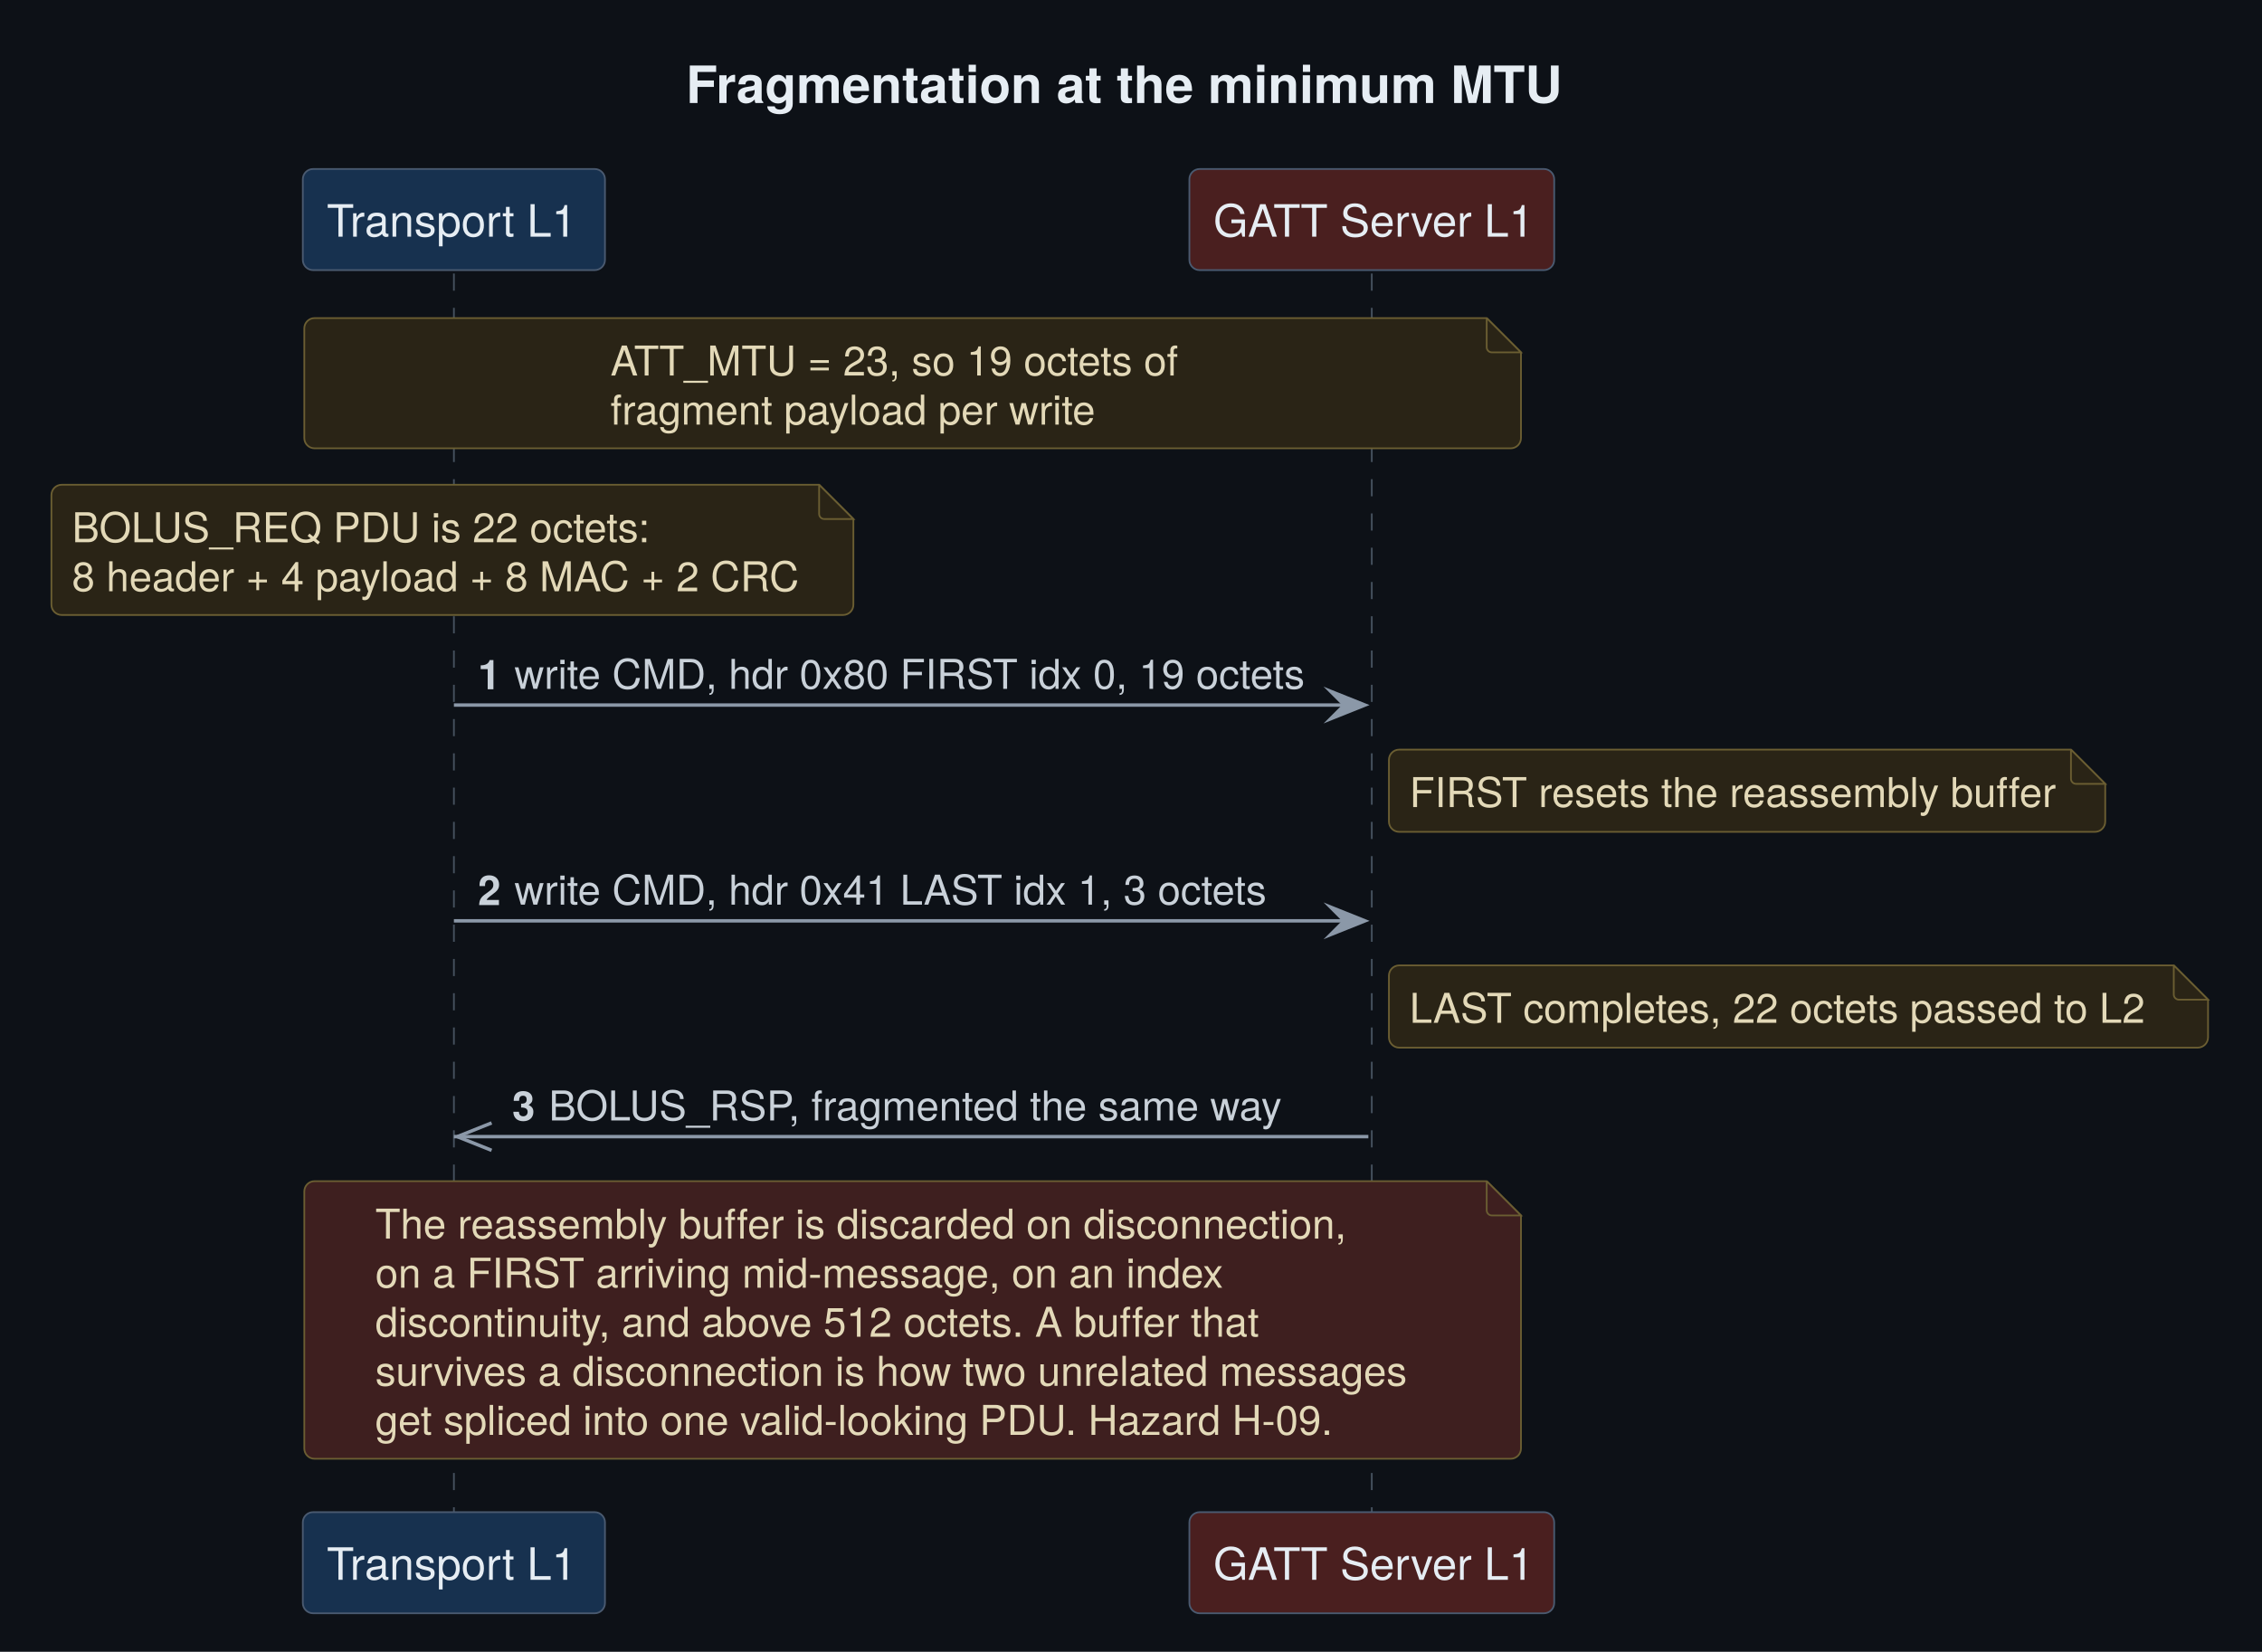
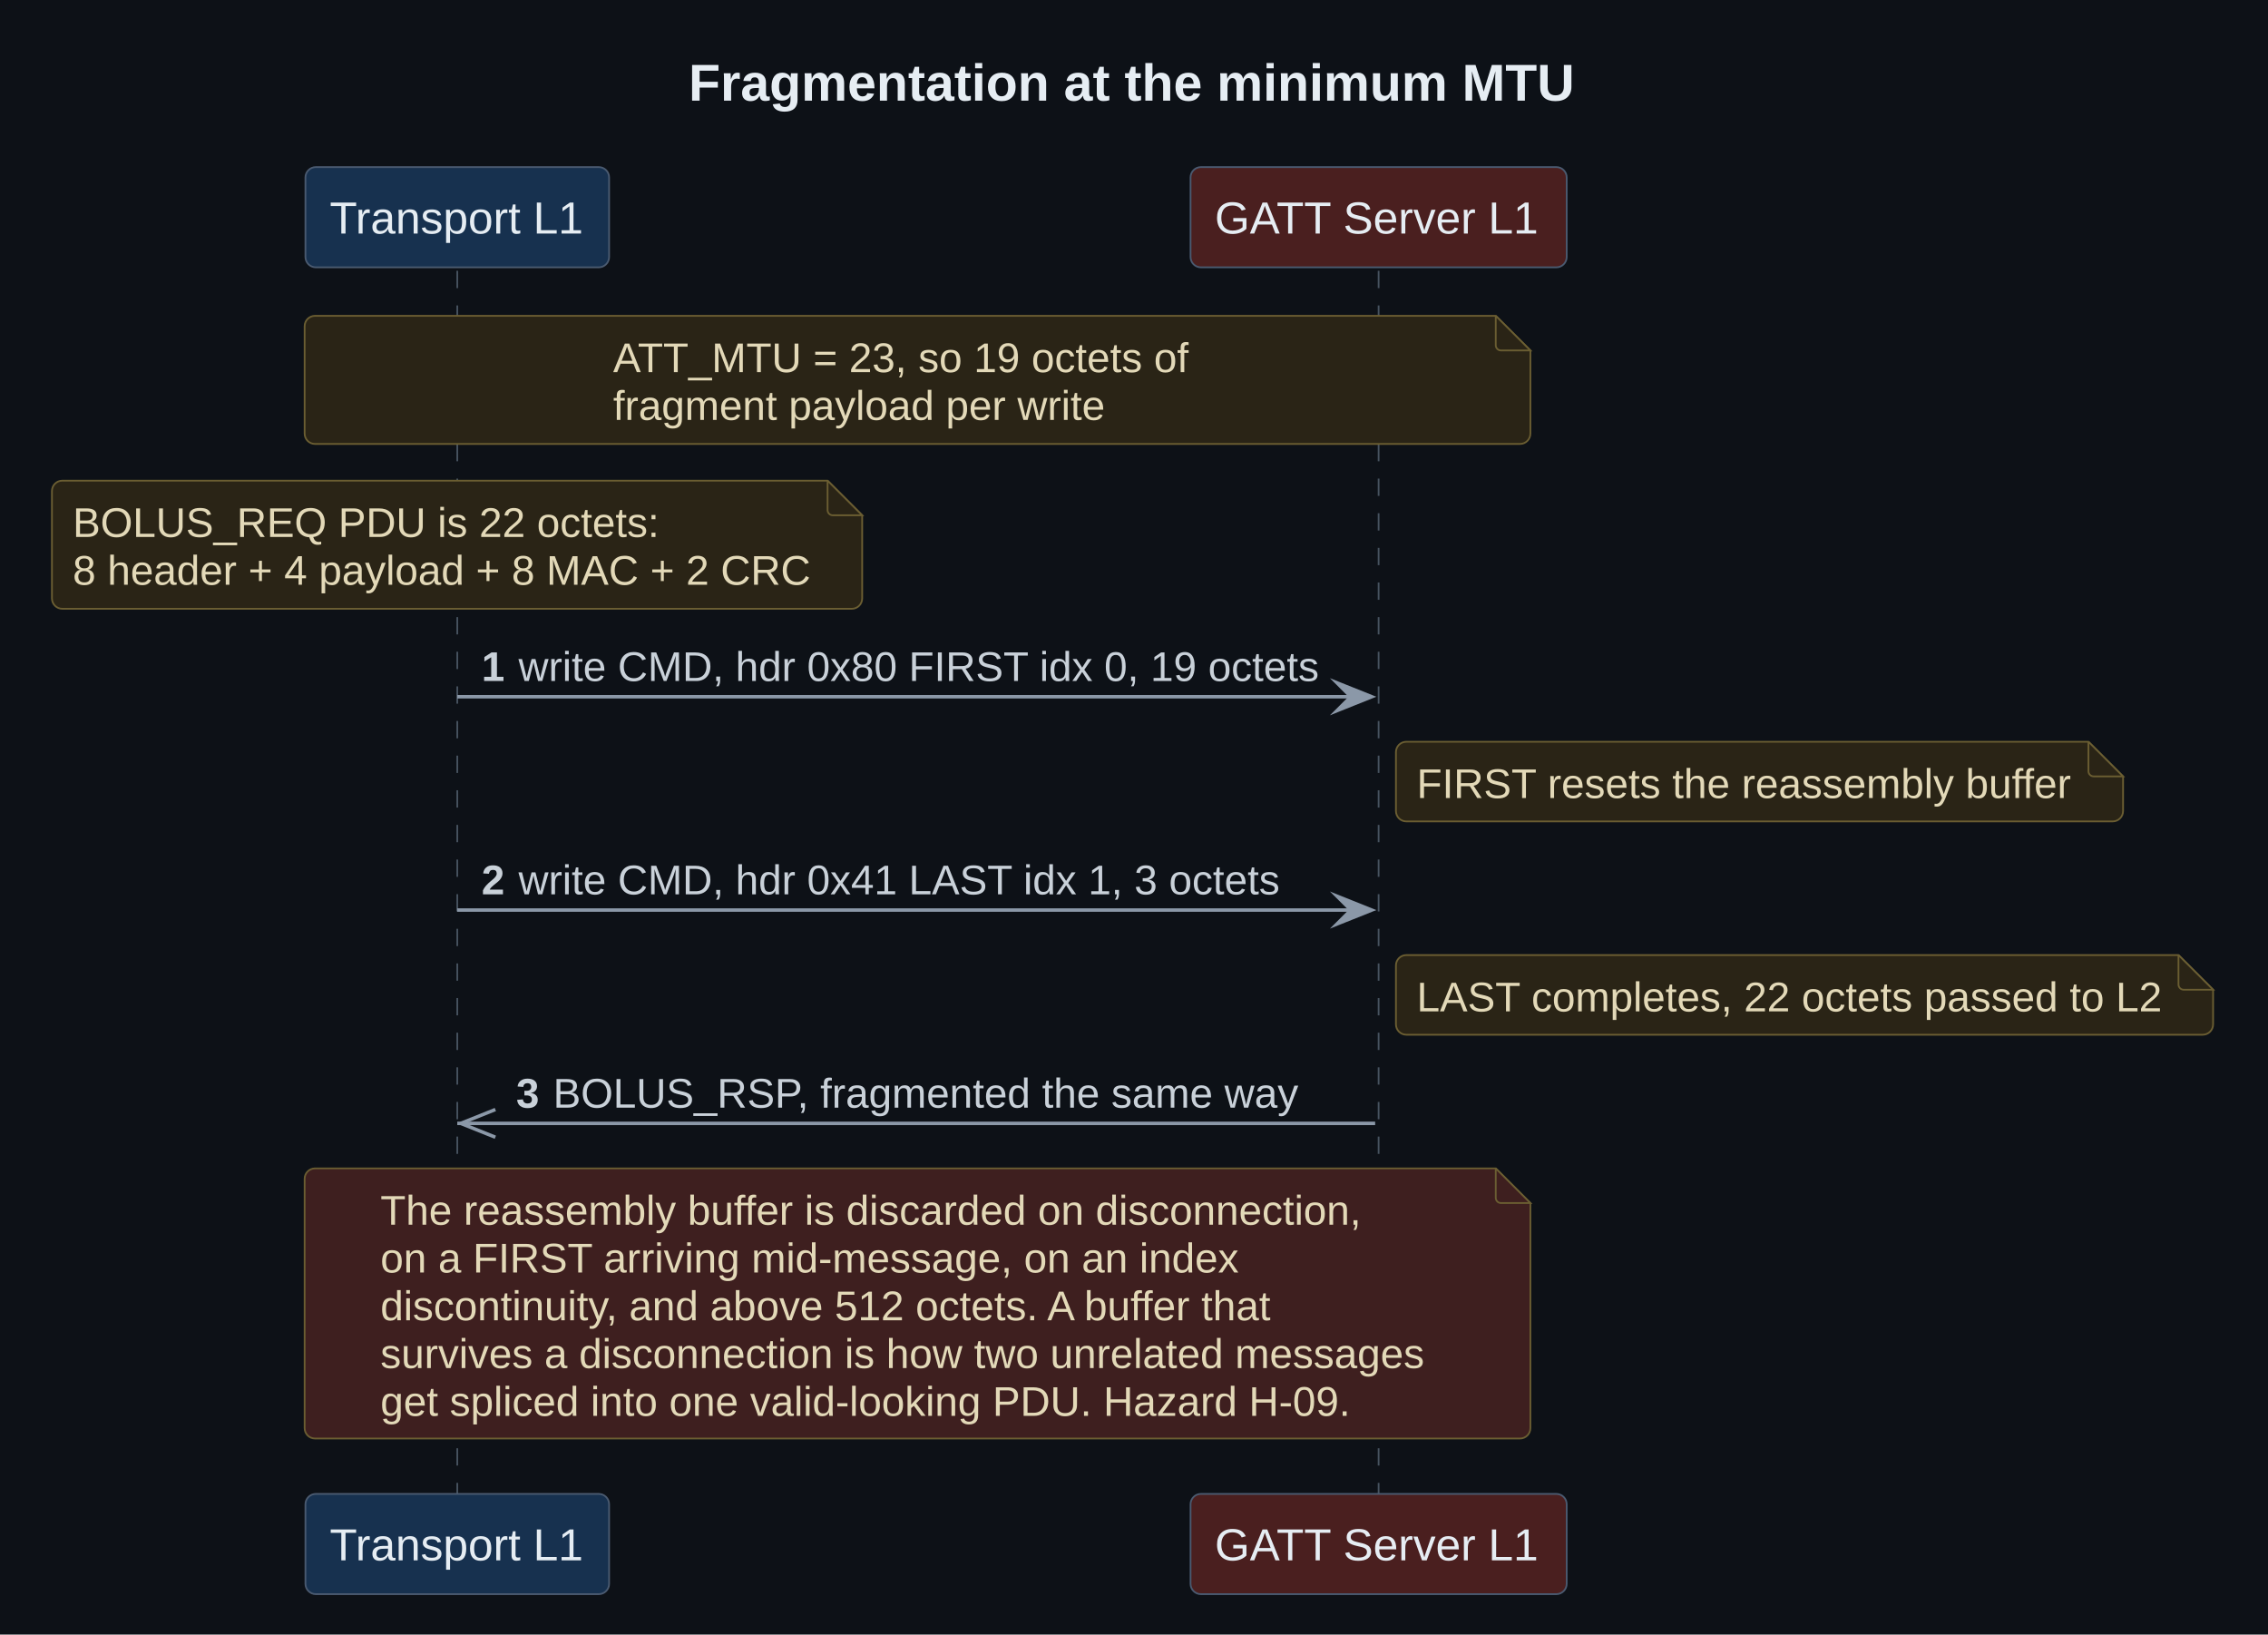
- <svg xmlns="http://www.w3.org/2000/svg" version="1.1" data-diagram-type="SEQUENCE" style="width:660px;height:482px;background:#0D1117;" width="660px" height="482px" viewBox="0 0 660 482" zoomAndPan="magnify" preserveAspectRatio="none" contentStyleType="text/css">
+ <svg xmlns="http://www.w3.org/2000/svg" version="1.1" data-diagram-type="SEQUENCE" style="width:655px;height:472px;background:#0D1117;" width="655px" height="472px" viewBox="0 0 655 472" zoomAndPan="magnify" preserveAspectRatio="none" contentStyleType="text/css">
  <defs />
  <g font-family="sans-serif" lengthAdjust="spacing">
-     <rect x="0" y="0" width="660" height="482" fill="#0D1117" style="stroke:none;" />
+     <rect x="0" y="0" width="655" height="472" fill="#0D1117" style="stroke:none;" />
    <g class="title" data-source-line="3">
-       <text x="200.155" y="30.06" fill="#E6EDF3" font-size="15" textLength="258.24" font-weight="700" font-family="'Helvetica Neue'">Fragmentation at the minimum MTU</text>
+       <text x="198.879" y="29.07" fill="#E6EDF3" font-size="15" textLength="255.842" font-weight="700" font-family="'Liberation Sans'">Fragmentation at the minimum MTU</text>
    </g>
    <g>
-       <rect x="128.938" y="79.824" width="8" height="361.432" fill="#000" fill-opacity="0" />
-       <line x1="132.438" y1="79.824" x2="132.438" y2="441.256" style="stroke:#46525F;stroke-width:0.5;stroke-dasharray:5,5;" />
+       <rect x="128.562" y="78.197" width="8" height="353.184" fill="#000" fill-opacity="0" />
+       <line x1="132.062" y1="78.197" x2="132.062" y2="431.381" style="stroke:#46525F;stroke-width:0.5;stroke-dasharray:5,5;" />
    </g>
    <g>
-       <rect x="396.758" y="79.824" width="8" height="361.432" fill="#000" fill-opacity="0" />
-       <line x1="400.258" y1="79.824" x2="400.258" y2="441.256" style="stroke:#46525F;stroke-width:0.5;stroke-dasharray:5,5;" />
+       <rect x="394.646" y="78.197" width="8" height="353.184" fill="#000" fill-opacity="0" />
+       <line x1="398.146" y1="78.197" x2="398.146" y2="431.381" style="stroke:#46525F;stroke-width:0.5;stroke-dasharray:5,5;" />
    </g>
-     <rect x="88.355" y="49.315" width="88.165" height="29.509" fill="#17314F" style="stroke:#4A5A70;stroke-width:0.5;" rx="3" ry="3" />
-     <text x="95.355" y="69.055" fill="#E6EDF3" font-size="13" textLength="74.165" font-family="'Helvetica Neue'">Transport L1</text>
-     <rect x="347.036" y="49.315" width="106.443" height="29.509" fill="#4A1F1F" style="stroke:#4A5A70;stroke-width:0.5;" rx="3" ry="3" />
-     <text x="354.036" y="69.055" fill="#E6EDF3" font-size="13" textLength="92.443" font-family="'Helvetica Neue'">GATT Server L1</text>
-     <rect x="88.355" y="441.256" width="88.165" height="29.509" fill="#17314F" style="stroke:#4A5A70;stroke-width:0.5;" rx="3" ry="3" />
-     <text x="95.355" y="460.996" fill="#E6EDF3" font-size="13" textLength="74.165" font-family="'Helvetica Neue'">Transport L1</text>
-     <rect x="347.036" y="441.256" width="106.443" height="29.509" fill="#4A1F1F" style="stroke:#4A5A70;stroke-width:0.5;" rx="3" ry="3" />
-     <text x="354.036" y="460.996" fill="#E6EDF3" font-size="13" textLength="92.443" font-family="'Helvetica Neue'">GATT Server L1</text>
-     <path d="M88.786,95.824 L88.786,127.824 A3,3 0 0 0 91.786,130.824 L440.786,130.824 A3,3 0 0 0 443.786,127.824 L443.786,102.824 L433.786,92.824 L91.786,92.824 A3,3 0 0 0 88.786,95.824" style="stroke:#6B5E32;stroke-width:0.5;" fill="#2A2416" />
-     <path d="M433.786,92.824 L433.786,101.324 A1.5,1.5 0 0 0 435.286,102.824 L443.786,102.824 L433.786,92.824" style="stroke:#6B5E32;stroke-width:0.5;" fill="#2A2416" />
-     <text x="178.118" y="109.584" fill="#E3D9B8" font-size="12" textLength="167.46" font-family="'Helvetica Neue'">ATT_MTU = 23, so 19 octets of</text>
-     <text x="178.118" y="123.9" fill="#E3D9B8" font-size="12" textLength="144.228" font-family="'Helvetica Neue'">fragment payload per write</text>
-     <path d="M15,144.456 L15,176.456 A3,3 0 0 0 18,179.456 L246,179.456 A3,3 0 0 0 249,176.456 L249,151.456 L239,141.456 L18,141.456 A3,3 0 0 0 15,144.456" style="stroke:#6B5E32;stroke-width:0.5;" fill="#2A2416" />
-     <path d="M239,141.456 L239,149.956 A1.5,1.5 0 0 0 240.5,151.456 L249,151.456 L239,141.456" style="stroke:#6B5E32;stroke-width:0.5;" fill="#2A2416" />
-     <text x="21" y="158.216" fill="#E3D9B8" font-size="12" textLength="168.036" font-family="'Helvetica Neue'">BOLUS_REQ PDU is 22 octets:</text>
-     <text x="21" y="172.532" fill="#E3D9B8" font-size="12" textLength="213.876" font-family="'Helvetica Neue'">8 header + 4 payload + 8 MAC + 2 CRC</text>
-     <polygon points="388.258,201.74,398.258,205.74,388.258,209.74,392.258,205.74" fill="#8B98A8" style="stroke:#8B98A8;stroke-width:1;stroke-linejoin:miter;stroke-miterlimit:10;" />
-     <line x1="132.438" y1="205.74" x2="394.258" y2="205.74" style="stroke:#8B98A8;stroke-width:1;" />
-     <text x="139.438" y="201.136" fill="#C9D1D9" font-size="12" font-weight="700" font-family="'Helvetica Neue'">1</text>
-     <text x="150.11" y="201.016" fill="#C9D1D9" font-size="12" textLength="233.148" font-family="'Helvetica Neue'">write CMD, hdr 0x80 FIRST idx 0, 19 octets</text>
-     <path d="M405.258,221.74 L405.258,239.74 A3,3 0 0 0 408.258,242.74 L611.258,242.74 A3,3 0 0 0 614.258,239.74 L614.258,228.74 L604.258,218.74 L408.258,218.74 A3,3 0 0 0 405.258,221.74" style="stroke:#6B5E32;stroke-width:0.5;" fill="#2A2416" />
-     <path d="M604.258,218.74 L604.258,227.24 A1.5,1.5 0 0 0 605.758,228.74 L614.258,228.74 L604.258,218.74" style="stroke:#6B5E32;stroke-width:0.5;" fill="#2A2416" />
-     <text x="411.258" y="235.5" fill="#E3D9B8" font-size="12" textLength="188.46" font-family="'Helvetica Neue'">FIRST resets the reassembly buffer</text>
-     <polygon points="388.258,264.708,398.258,268.708,388.258,272.708,392.258,268.708" fill="#8B98A8" style="stroke:#8B98A8;stroke-width:1;stroke-linejoin:miter;stroke-miterlimit:10;" />
-     <line x1="132.438" y1="268.708" x2="394.258" y2="268.708" style="stroke:#8B98A8;stroke-width:1;" />
-     <text x="139.438" y="264.104" fill="#C9D1D9" font-size="12" font-weight="700" font-family="'Helvetica Neue'">2</text>
-     <text x="150.11" y="263.984" fill="#C9D1D9" font-size="12" textLength="222.708" font-family="'Helvetica Neue'">write CMD, hdr 0x41 LAST idx 1, 3 octets</text>
-     <path d="M405.258,284.708 L405.258,302.708 A3,3 0 0 0 408.258,305.708 L641.258,305.708 A3,3 0 0 0 644.258,302.708 L644.258,291.708 L634.258,281.708 L408.258,281.708 A3,3 0 0 0 405.258,284.708" style="stroke:#6B5E32;stroke-width:0.5;" fill="#2A2416" />
-     <path d="M634.258,281.708 L634.258,290.208 A1.5,1.5 0 0 0 635.758,291.708 L644.258,291.708 L634.258,281.708" style="stroke:#6B5E32;stroke-width:0.5;" fill="#2A2416" />
-     <text x="411.258" y="298.468" fill="#E3D9B8" font-size="12" textLength="218.292" font-family="'Helvetica Neue'">LAST completes, 22 octets passed to L2</text>
-     <line x1="133.438" y1="331.676" x2="143.438" y2="327.676" style="stroke:#8B98A8;stroke-width:1;" />
-     <line x1="133.438" y1="331.676" x2="143.438" y2="335.676" style="stroke:#8B98A8;stroke-width:1;" />
-     <line x1="132.438" y1="331.676" x2="399.258" y2="331.676" style="stroke:#8B98A8;stroke-width:1;" />
-     <text x="149.438" y="327.072" fill="#C9D1D9" font-size="12" font-weight="700" font-family="'Helvetica Neue'">3</text>
-     <text x="160.11" y="326.952" fill="#C9D1D9" font-size="12" textLength="216.036" font-family="'Helvetica Neue'">BOLUS_RSP, fragmented the same way</text>
-     <path d="M88.786,347.676 L88.786,422.676 A3,3 0 0 0 91.786,425.676 L440.786,425.676 A3,3 0 0 0 443.786,422.676 L443.786,354.676 L433.786,344.676 L91.786,344.676 A3,3 0 0 0 88.786,347.676" style="stroke:#6B5E32;stroke-width:0.5;" fill="#3E1F1F" />
-     <path d="M433.786,344.676 L433.786,353.176 A1.5,1.5 0 0 0 435.286,354.676 L443.786,354.676 L433.786,344.676" style="stroke:#6B5E32;stroke-width:0.5;" fill="#3E1F1F" />
-     <text x="109.502" y="361.436" fill="#E3D9B8" font-size="12" textLength="286.944" font-family="'Helvetica Neue'">The reassembly buffer is discarded on disconnection,</text>
-     <text x="109.502" y="375.752" fill="#E3D9B8" font-size="12" textLength="247.824" font-family="'Helvetica Neue'">on a FIRST arriving mid-message, on an index</text>
-     <text x="109.502" y="390.068" fill="#E3D9B8" font-size="12" textLength="264.3" font-family="'Helvetica Neue'">discontinuity, and above 512 octets. A buffer that</text>
-     <text x="109.502" y="404.384" fill="#E3D9B8" font-size="12" textLength="304.692" font-family="'Helvetica Neue'">survives a disconnection is how two unrelated messages</text>
-     <text x="109.502" y="418.7" fill="#E3D9B8" font-size="12" textLength="284.028" font-family="'Helvetica Neue'">get spliced into one valid-looking PDU. Hazard H-09.</text>
+     <rect x="88.21" y="48.249" width="87.703" height="28.949" fill="#17314F" style="stroke:#4A5A70;stroke-width:0.5;" rx="3" ry="3" />
+     <text x="95.21" y="67.442" fill="#E6EDF3" font-size="13" textLength="73.703" font-family="'Liberation Sans'">Transport L1</text>
+     <rect x="343.827" y="48.249" width="108.637" height="28.949" fill="#4A1F1F" style="stroke:#4A5A70;stroke-width:0.5;" rx="3" ry="3" />
+     <text x="350.827" y="67.442" fill="#E6EDF3" font-size="13" textLength="94.637" font-family="'Liberation Sans'">GATT Server L1</text>
+     <rect x="88.21" y="431.381" width="87.703" height="28.949" fill="#17314F" style="stroke:#4A5A70;stroke-width:0.5;" rx="3" ry="3" />
+     <text x="95.21" y="450.575" fill="#E6EDF3" font-size="13" textLength="73.703" font-family="'Liberation Sans'">Transport L1</text>
+     <rect x="343.827" y="431.381" width="108.637" height="28.949" fill="#4A1F1F" style="stroke:#4A5A70;stroke-width:0.5;" rx="3" ry="3" />
+     <text x="350.827" y="450.575" fill="#E6EDF3" font-size="13" textLength="94.637" font-family="'Liberation Sans'">GATT Server L1</text>
+     <path d="M87.977,94.197 L87.977,125.197 A3,3 0 0 0 90.977,128.197 L438.977,128.197 A3,3 0 0 0 441.977,125.197 L441.977,101.197 L431.977,91.197 L90.977,91.197 A3,3 0 0 0 87.977,94.197" style="stroke:#6B5E32;stroke-width:0.5;" fill="#2A2416" />
+     <path d="M431.977,91.197 L431.977,99.697 A1.5,1.5 0 0 0 433.477,101.197 L441.977,101.197 L431.977,91.197" style="stroke:#6B5E32;stroke-width:0.5;" fill="#2A2416" />
+     <text x="177.069" y="107.453" fill="#E3D9B8" font-size="12" textLength="167.068" font-family="'Liberation Sans'">ATT_MTU = 23, so 19 octets of</text>
+     <text x="177.069" y="121.252" fill="#E3D9B8" font-size="12" textLength="142.072" font-family="'Liberation Sans'">fragment payload per write</text>
+     <path d="M15,141.795 L15,172.795 A3,3 0 0 0 18,175.795 L246,175.795 A3,3 0 0 0 249,172.795 L249,148.795 L239,138.795 L18,138.795 A3,3 0 0 0 15,141.795" style="stroke:#6B5E32;stroke-width:0.5;" fill="#2A2416" />
+     <path d="M239,138.795 L239,147.295 A1.5,1.5 0 0 0 240.5,148.795 L249,148.795 L239,138.795" style="stroke:#6B5E32;stroke-width:0.5;" fill="#2A2416" />
+     <text x="21" y="155.051" fill="#E3D9B8" font-size="12" textLength="169.395" font-family="'Liberation Sans'">BOLUS_REQ PDU is 22 octets:</text>
+     <text x="21" y="168.85" fill="#E3D9B8" font-size="12" textLength="213.123" font-family="'Liberation Sans'">8 header + 4 payload + 8 MAC + 2 CRC</text>
+     <polygon points="386.146,197.191,396.146,201.191,386.146,205.191,390.146,201.191" fill="#8B98A8" style="stroke:#8B98A8;stroke-width:1;stroke-linejoin:miter;stroke-miterlimit:10;" />
+     <line x1="132.062" y1="201.191" x2="392.146" y2="201.191" style="stroke:#8B98A8;stroke-width:1;" />
+     <text x="139.062" y="196.648" fill="#C9D1D9" font-size="12" font-weight="700" font-family="'Liberation Sans'">1</text>
+     <text x="149.735" y="196.648" fill="#C9D1D9" font-size="12" textLength="231.41" font-family="'Liberation Sans'">write CMD, hdr 0x80 FIRST idx 0, 19 octets</text>
+     <path d="M403.146,217.191 L403.146,234.191 A3,3 0 0 0 406.146,237.191 L610.146,237.191 A3,3 0 0 0 613.146,234.191 L613.146,224.191 L603.146,214.191 L406.146,214.191 A3,3 0 0 0 403.146,217.191" style="stroke:#6B5E32;stroke-width:0.5;" fill="#2A2416" />
+     <path d="M603.146,214.191 L603.146,222.691 A1.5,1.5 0 0 0 604.646,224.191 L613.146,224.191 L603.146,214.191" style="stroke:#6B5E32;stroke-width:0.5;" fill="#2A2416" />
+     <text x="409.146" y="230.447" fill="#E3D9B8" font-size="12" textLength="189.398" font-family="'Liberation Sans'">FIRST resets the reassembly buffer</text>
+     <polygon points="386.146,258.789,396.146,262.789,386.146,266.789,390.146,262.789" fill="#8B98A8" style="stroke:#8B98A8;stroke-width:1;stroke-linejoin:miter;stroke-miterlimit:10;" />
+     <line x1="132.062" y1="262.789" x2="392.146" y2="262.789" style="stroke:#8B98A8;stroke-width:1;" />
+     <text x="139.062" y="258.246" fill="#C9D1D9" font-size="12" font-weight="700" font-family="'Liberation Sans'">2</text>
+     <text x="149.735" y="258.246" fill="#C9D1D9" font-size="12" textLength="220.084" font-family="'Liberation Sans'">write CMD, hdr 0x41 LAST idx 1, 3 octets</text>
+     <path d="M403.146,278.789 L403.146,295.789 A3,3 0 0 0 406.146,298.789 L636.146,298.789 A3,3 0 0 0 639.146,295.789 L639.146,285.789 L629.146,275.789 L406.146,275.789 A3,3 0 0 0 403.146,278.789" style="stroke:#6B5E32;stroke-width:0.5;" fill="#2A2416" />
+     <path d="M629.146,275.789 L629.146,284.289 A1.5,1.5 0 0 0 630.646,285.789 L639.146,285.789 L629.146,275.789" style="stroke:#6B5E32;stroke-width:0.5;" fill="#2A2416" />
+     <text x="409.146" y="292.045" fill="#E3D9B8" font-size="12" textLength="215.455" font-family="'Liberation Sans'">LAST completes, 22 octets passed to L2</text>
+     <line x1="133.062" y1="324.387" x2="143.062" y2="320.387" style="stroke:#8B98A8;stroke-width:1;" />
+     <line x1="133.062" y1="324.387" x2="143.062" y2="328.387" style="stroke:#8B98A8;stroke-width:1;" />
+     <line x1="132.062" y1="324.387" x2="397.146" y2="324.387" style="stroke:#8B98A8;stroke-width:1;" />
+     <text x="149.062" y="319.844" fill="#C9D1D9" font-size="12" font-weight="700" font-family="'Liberation Sans'">3</text>
+     <text x="159.735" y="319.844" fill="#C9D1D9" font-size="12" textLength="216.768" font-family="'Liberation Sans'">BOLUS_RSP, fragmented the same way</text>
+     <path d="M87.977,340.387 L87.977,412.387 A3,3 0 0 0 90.977,415.387 L438.977,415.387 A3,3 0 0 0 441.977,412.387 L441.977,347.387 L431.977,337.387 L90.977,337.387 A3,3 0 0 0 87.977,340.387" style="stroke:#6B5E32;stroke-width:0.5;" fill="#3E1F1F" />
+     <path d="M431.977,337.387 L431.977,345.887 A1.5,1.5 0 0 0 433.477,347.387 L441.977,347.387 L431.977,337.387" style="stroke:#6B5E32;stroke-width:0.5;" fill="#3E1F1F" />
+     <text x="109.859" y="353.643" fill="#E3D9B8" font-size="12" textLength="283.482" font-family="'Liberation Sans'">The reassembly buffer is discarded on disconnection,</text>
+     <text x="109.859" y="367.441" fill="#E3D9B8" font-size="12" textLength="248.109" font-family="'Liberation Sans'">on a FIRST arriving mid-message, on an index</text>
+     <text x="109.859" y="381.24" fill="#E3D9B8" font-size="12" textLength="259.5" font-family="'Liberation Sans'">discontinuity, and above 512 octets. A buffer that</text>
+     <text x="109.859" y="395.039" fill="#E3D9B8" font-size="12" textLength="301.488" font-family="'Liberation Sans'">survives a disconnection is how two unrelated messages</text>
+     <text x="109.859" y="408.838" fill="#E3D9B8" font-size="12" textLength="280.143" font-family="'Liberation Sans'">get spliced into one valid-looking PDU. Hazard H-09.</text>
  </g>
</svg>
